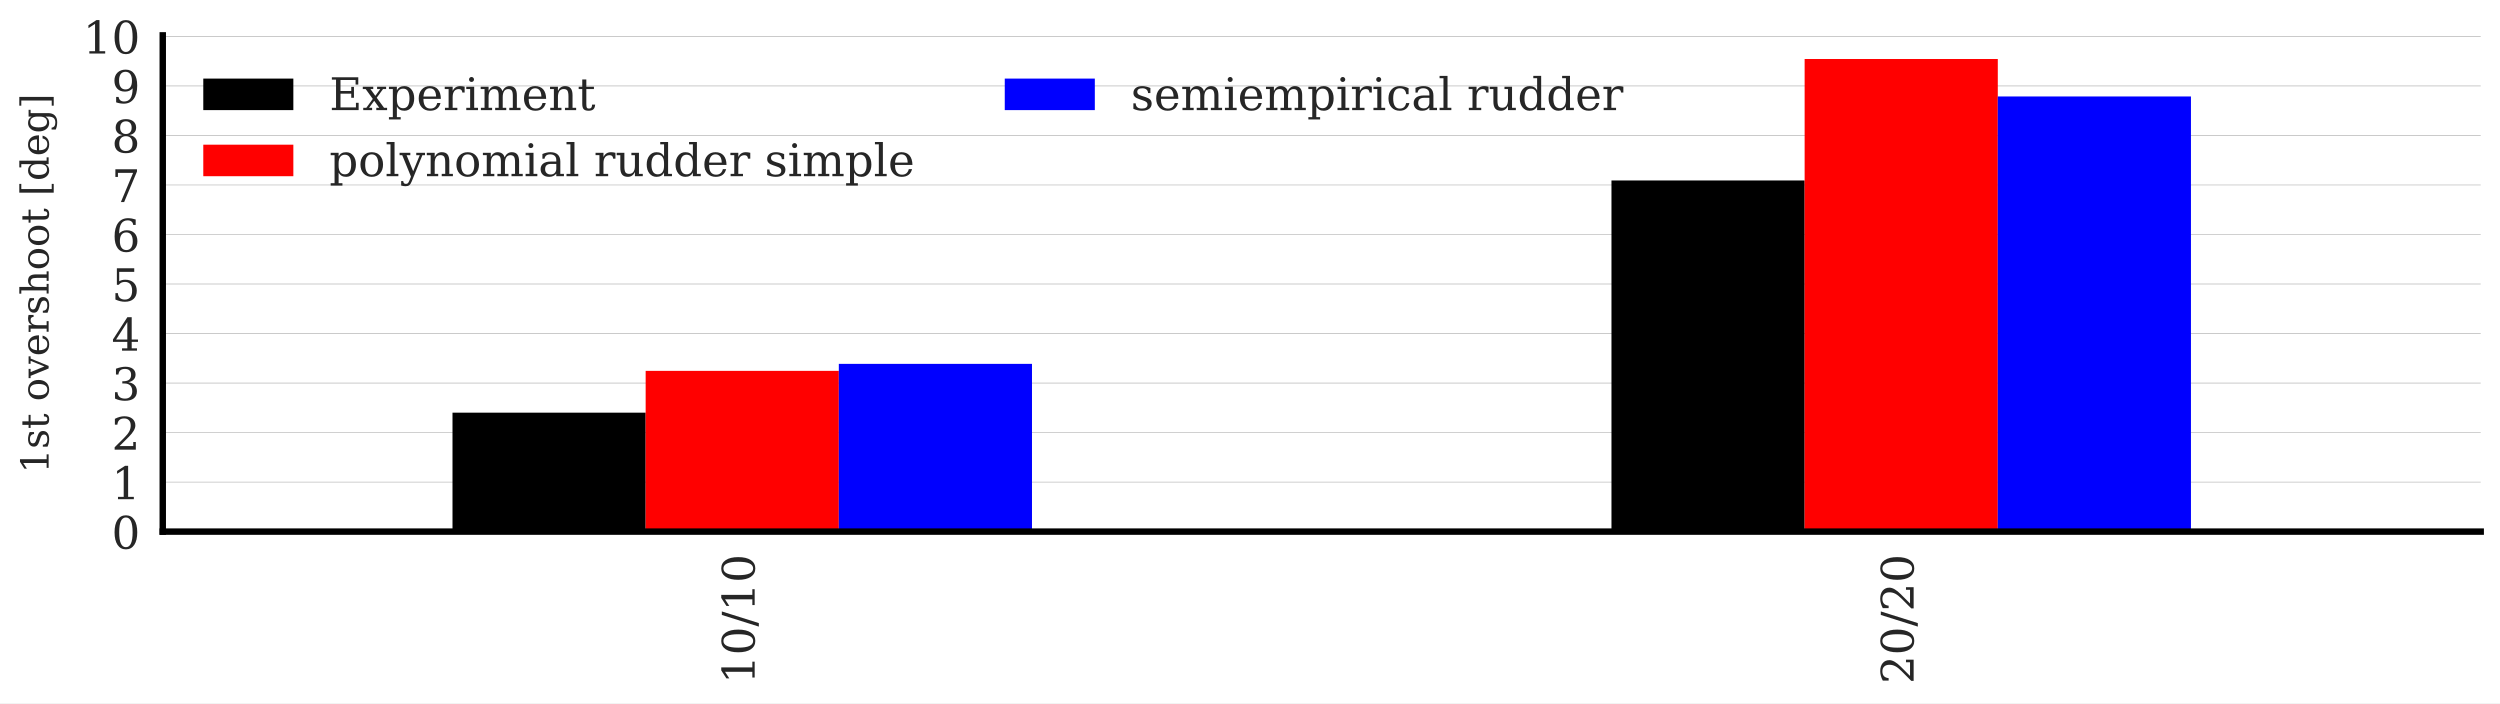
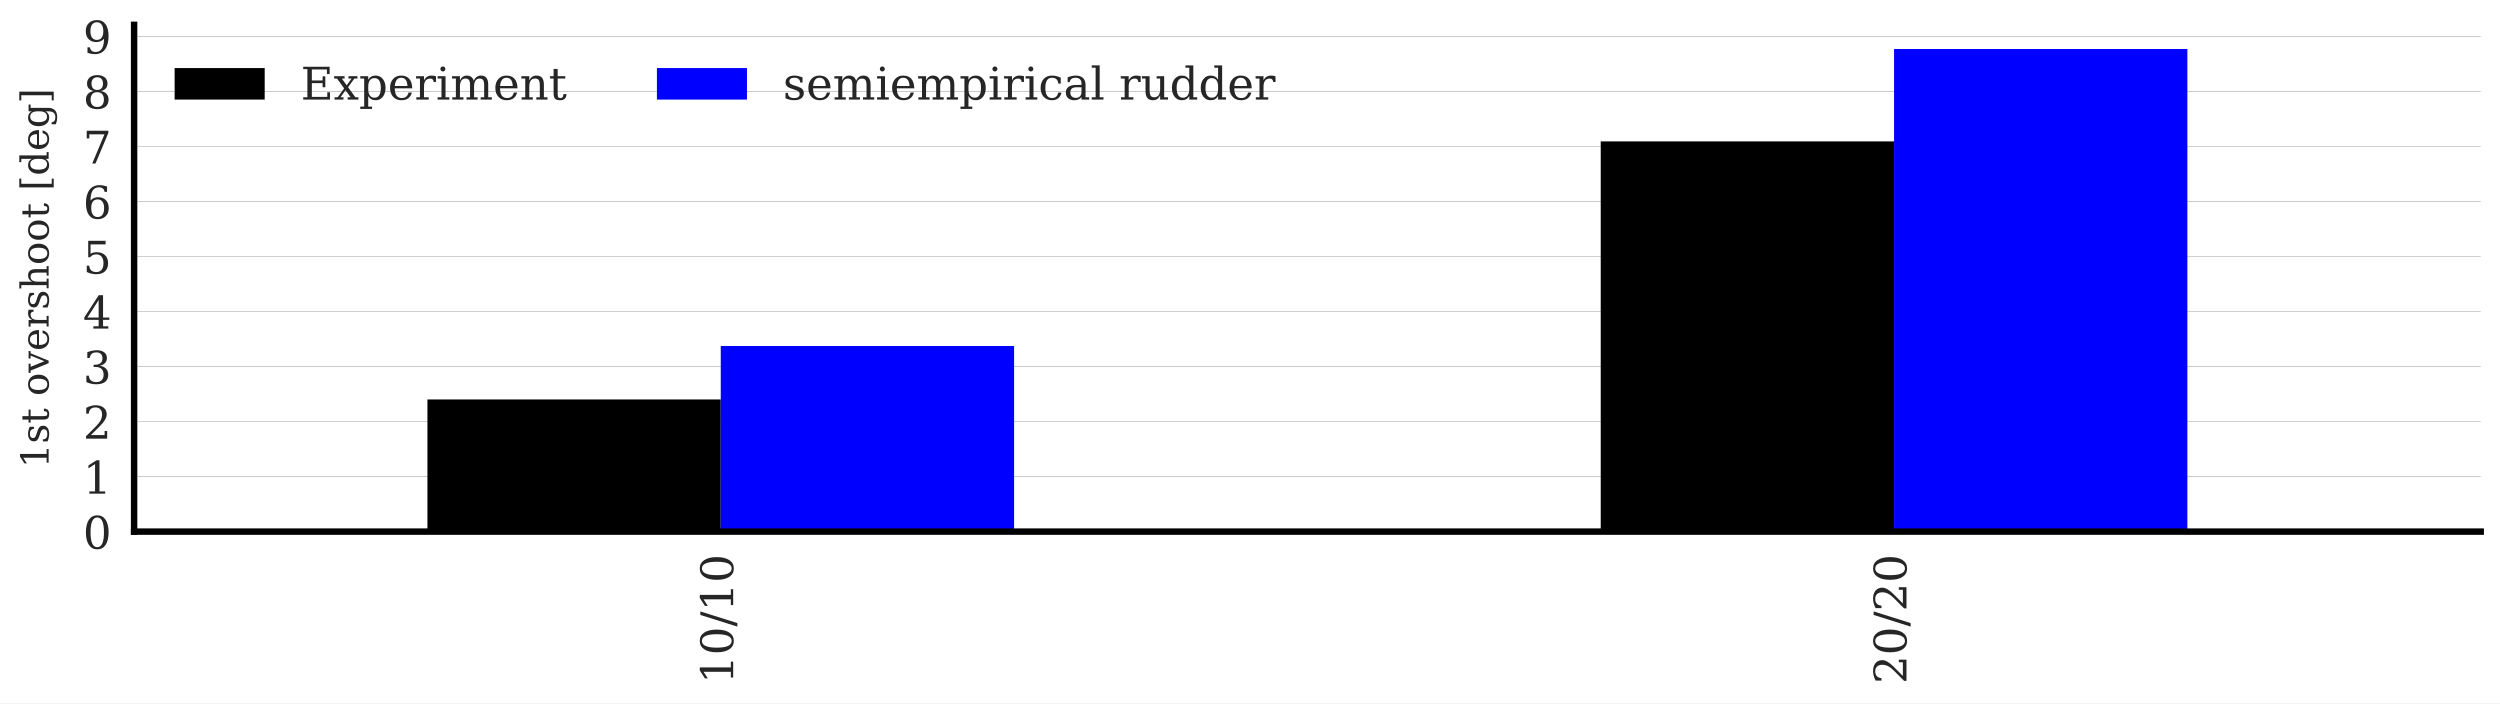
<svg xmlns="http://www.w3.org/2000/svg" xmlns:xlink="http://www.w3.org/1999/xlink" width="388.619pt" height="109.312pt" viewBox="0 0 388.619 109.312" version="1.1">
  <defs>
    <style type="text/css">*{stroke-linejoin: round; stroke-linecap: butt}</style>
  </defs>
  <g id="figure_1">
    <g id="patch_1">
      <path d="M 0 109.312  L 388.619 109.312  L 388.619 0  L 0 0  z " style="fill: #ffffff" />
    </g>
    <g id="axes_1">
      <g id="patch_2">
-         <path d="M 25.3 82.638  L 385.619 82.638  L 385.619 5.498  L 25.3 5.498  z " style="fill: #ffffff" />
+         <path d="M 20.846 82.638  L 385.619 82.638  L 385.619 3.862  L 20.846 3.862  z " style="fill: #ffffff" />
      </g>
      <g id="matplotlib.axis_1">
        <g id="xtick_1">
          <g id="line2d_1" />
          <g id="text_1">
-             <g style="fill: #262626" transform="translate(117.3113 106.3113) rotate(-90) scale(0.07 -0.07)">
+             <g style="fill: #262626" transform="translate(113.971 106.3113) rotate(-90) scale(0.07 -0.07)">
              <defs>
                <path id="DejaVuSerif-31" d="M 909 0  L 909 331  L 1722 331  L 1722 4213  L 781 3603  L 781 4013  L 1919 4750  L 2350 4750  L 2350 331  L 3163 331  L 3163 0  L 909 0  z " transform="scale(0.015625)" />
                <path id="DejaVuSerif-30" d="M 2034 219  Q 2513 219 2750 744  Q 2988 1269 2988 2328  Q 2988 3391 2750 3916  Q 2513 4441 2034 4441  Q 1556 4441 1318 3916  Q 1081 3391 1081 2328  Q 1081 1269 1318 744  Q 1556 219 2034 219  z M 2034 -91  Q 1275 -91 848 546  Q 422 1184 422 2328  Q 422 3475 848 4112  Q 1275 4750 2034 4750  Q 2797 4750 3222 4112  Q 3647 3475 3647 2328  Q 3647 1184 3222 546  Q 2797 -91 2034 -91  z " transform="scale(0.015625)" />
                <path id="DejaVuSerif-2f" d="M 1656 4666  L 2156 4666  L 500 -594  L 0 -594  L 1656 4666  z " transform="scale(0.015625)" />
              </defs>
              <use xlink:href="#DejaVuSerif-31" />
              <use xlink:href="#DejaVuSerif-30" x="63.623" />
              <use xlink:href="#DejaVuSerif-2f" x="127.246" />
              <use xlink:href="#DejaVuSerif-31" x="160.938" />
              <use xlink:href="#DejaVuSerif-30" x="224.561" />
            </g>
          </g>
        </g>
        <g id="xtick_2">
          <g id="line2d_2" />
          <g id="text_2">
-             <g style="fill: #262626" transform="translate(297.4708 106.3113) rotate(-90) scale(0.07 -0.07)">
+             <g style="fill: #262626" transform="translate(296.3574 106.3113) rotate(-90) scale(0.07 -0.07)">
              <defs>
                <path id="DejaVuSerif-32" d="M 819 3553  L 469 3553  L 469 4384  Q 803 4563 1142 4656  Q 1481 4750 1806 4750  Q 2534 4750 2956 4397  Q 3378 4044 3378 3438  Q 3378 2753 2422 1800  Q 2347 1728 2309 1691  L 1131 513  L 3078 513  L 3078 1088  L 3444 1088  L 3444 0  L 434 0  L 434 341  L 1850 1753  Q 2319 2222 2519 2614  Q 2719 3006 2719 3438  Q 2719 3909 2473 4175  Q 2228 4441 1797 4441  Q 1350 4441 1106 4219  Q 863 3997 819 3553  z " transform="scale(0.015625)" />
              </defs>
              <use xlink:href="#DejaVuSerif-32" />
              <use xlink:href="#DejaVuSerif-30" x="63.623" />
              <use xlink:href="#DejaVuSerif-2f" x="127.246" />
              <use xlink:href="#DejaVuSerif-32" x="160.938" />
              <use xlink:href="#DejaVuSerif-30" x="224.561" />
            </g>
          </g>
        </g>
      </g>
      <g id="matplotlib.axis_2">
        <g id="ytick_1">
          <g id="line2d_3">
-             <path d="M 25.3 82.638  L 385.619 82.638  " clip-path="url(#p4f66f5b983)" style="fill: none; stroke: #b0b0b0; stroke-width: 0.1; stroke-linecap: round" />
+             <path d="M 20.846 82.638  L 385.619 82.638  " clip-path="url(#p422aeb77d8)" style="fill: none; stroke: #b0b0b0; stroke-width: 0.1; stroke-linecap: round" />
          </g>
          <g id="line2d_4" />
          <g id="text_3">
-             <g style="fill: #262626" transform="translate(17.34618 85.29764) scale(0.07 -0.07)">
+             <g style="fill: #262626" transform="translate(12.89243 85.29764) scale(0.07 -0.07)">
              <use xlink:href="#DejaVuSerif-30" />
            </g>
          </g>
        </g>
        <g id="ytick_2">
          <g id="line2d_5">
-             <path d="M 25.3 74.94  L 385.619 74.94  " clip-path="url(#p4f66f5b983)" style="fill: none; stroke: #b0b0b0; stroke-width: 0.1; stroke-linecap: round" />
+             <path d="M 20.846 74.085  L 385.619 74.085  " clip-path="url(#p422aeb77d8)" style="fill: none; stroke: #b0b0b0; stroke-width: 0.1; stroke-linecap: round" />
          </g>
          <g id="line2d_6" />
          <g id="text_4">
-             <g style="fill: #262626" transform="translate(17.34618 77.59979) scale(0.07 -0.07)">
+             <g style="fill: #262626" transform="translate(12.89243 76.74417) scale(0.07 -0.07)">
              <use xlink:href="#DejaVuSerif-31" />
            </g>
          </g>
        </g>
        <g id="ytick_3">
          <g id="line2d_7">
-             <path d="M 25.3 67.242  L 385.619 67.242  " clip-path="url(#p4f66f5b983)" style="fill: none; stroke: #b0b0b0; stroke-width: 0.1; stroke-linecap: round" />
+             <path d="M 20.846 65.531  L 385.619 65.531  " clip-path="url(#p422aeb77d8)" style="fill: none; stroke: #b0b0b0; stroke-width: 0.1; stroke-linecap: round" />
          </g>
          <g id="line2d_8" />
          <g id="text_5">
-             <g style="fill: #262626" transform="translate(17.34618 69.90193) scale(0.07 -0.07)">
+             <g style="fill: #262626" transform="translate(12.89243 68.1907) scale(0.07 -0.07)">
              <use xlink:href="#DejaVuSerif-32" />
            </g>
          </g>
        </g>
        <g id="ytick_4">
          <g id="line2d_9">
-             <path d="M 25.3 59.545  L 385.619 59.545  " clip-path="url(#p4f66f5b983)" style="fill: none; stroke: #b0b0b0; stroke-width: 0.1; stroke-linecap: round" />
+             <path d="M 20.846 56.978  L 385.619 56.978  " clip-path="url(#p422aeb77d8)" style="fill: none; stroke: #b0b0b0; stroke-width: 0.1; stroke-linecap: round" />
          </g>
          <g id="line2d_10" />
          <g id="text_6">
-             <g style="fill: #262626" transform="translate(17.34618 62.20408) scale(0.07 -0.07)">
+             <g style="fill: #262626" transform="translate(12.89243 59.63723) scale(0.07 -0.07)">
              <defs>
                <path id="DejaVuSerif-33" d="M 622 4469  Q 988 4606 1323 4678  Q 1659 4750 1953 4750  Q 2638 4750 3022 4454  Q 3406 4159 3406 3634  Q 3406 3213 3140 2930  Q 2875 2647 2388 2547  Q 2963 2466 3280 2130  Q 3597 1794 3597 1259  Q 3597 606 3158 257  Q 2719 -91 1894 -91  Q 1528 -91 1179 -12  Q 831 66 488 225  L 488 1131  L 838 1131  Q 869 681 1141 450  Q 1413 219 1906 219  Q 2384 219 2661 495  Q 2938 772 2938 1253  Q 2938 1803 2653 2086  Q 2369 2369 1819 2369  L 1522 2369  L 1522 2688  L 1678 2688  Q 2225 2688 2498 2914  Q 2772 3141 2772 3597  Q 2772 4006 2547 4223  Q 2322 4441 1900 4441  Q 1478 4441 1245 4241  Q 1013 4041 972 3647  L 622 3647  L 622 4469  z " transform="scale(0.015625)" />
              </defs>
              <use xlink:href="#DejaVuSerif-33" />
            </g>
          </g>
        </g>
        <g id="ytick_5">
          <g id="line2d_11">
-             <path d="M 25.3 51.847  L 385.619 51.847  " clip-path="url(#p4f66f5b983)" style="fill: none; stroke: #b0b0b0; stroke-width: 0.1; stroke-linecap: round" />
+             <path d="M 20.846 48.424  L 385.619 48.424  " clip-path="url(#p422aeb77d8)" style="fill: none; stroke: #b0b0b0; stroke-width: 0.1; stroke-linecap: round" />
          </g>
          <g id="line2d_12" />
          <g id="text_7">
-             <g style="fill: #262626" transform="translate(17.34618 54.50623) scale(0.07 -0.07)">
+             <g style="fill: #262626" transform="translate(12.89243 51.08376) scale(0.07 -0.07)">
              <defs>
                <path id="DejaVuSerif-34" d="M 2234 1581  L 2234 4063  L 641 1581  L 2234 1581  z M 3609 0  L 1484 0  L 1484 331  L 2234 331  L 2234 1247  L 197 1247  L 197 1588  L 2241 4750  L 2859 4750  L 2859 1581  L 3750 1581  L 3750 1247  L 2859 1247  L 2859 331  L 3609 331  L 3609 0  z " transform="scale(0.015625)" />
              </defs>
              <use xlink:href="#DejaVuSerif-34" />
            </g>
          </g>
        </g>
        <g id="ytick_6">
          <g id="line2d_13">
-             <path d="M 25.3 44.149  L 385.619 44.149  " clip-path="url(#p4f66f5b983)" style="fill: none; stroke: #b0b0b0; stroke-width: 0.1; stroke-linecap: round" />
+             <path d="M 20.846 39.871  L 385.619 39.871  " clip-path="url(#p422aeb77d8)" style="fill: none; stroke: #b0b0b0; stroke-width: 0.1; stroke-linecap: round" />
          </g>
          <g id="line2d_14" />
          <g id="text_8">
-             <g style="fill: #262626" transform="translate(17.34618 46.80838) scale(0.07 -0.07)">
+             <g style="fill: #262626" transform="translate(12.89243 42.53029) scale(0.07 -0.07)">
              <defs>
                <path id="DejaVuSerif-35" d="M 3219 4666  L 3219 4153  L 1081 4153  L 1081 2816  Q 1244 2928 1461 2984  Q 1678 3041 1947 3041  Q 2703 3041 3140 2622  Q 3578 2203 3578 1478  Q 3578 738 3136 323  Q 2694 -91 1894 -91  Q 1572 -91 1234 -12  Q 897 66 544 225  L 544 1131  L 897 1131  Q 925 688 1179 453  Q 1434 219 1894 219  Q 2388 219 2653 544  Q 2919 869 2919 1478  Q 2919 2084 2655 2407  Q 2391 2731 1894 2731  Q 1613 2731 1398 2631  Q 1184 2531 1019 2322  L 750 2322  L 750 4666  L 3219 4666  z " transform="scale(0.015625)" />
              </defs>
              <use xlink:href="#DejaVuSerif-35" />
            </g>
          </g>
        </g>
        <g id="ytick_7">
          <g id="line2d_15">
-             <path d="M 25.3 36.451  L 385.619 36.451  " clip-path="url(#p4f66f5b983)" style="fill: none; stroke: #b0b0b0; stroke-width: 0.1; stroke-linecap: round" />
+             <path d="M 20.846 31.317  L 385.619 31.317  " clip-path="url(#p422aeb77d8)" style="fill: none; stroke: #b0b0b0; stroke-width: 0.1; stroke-linecap: round" />
          </g>
          <g id="line2d_16" />
          <g id="text_9">
-             <g style="fill: #262626" transform="translate(17.34618 39.11053) scale(0.07 -0.07)">
+             <g style="fill: #262626" transform="translate(12.89243 33.97682) scale(0.07 -0.07)">
              <defs>
                <path id="DejaVuSerif-36" d="M 2094 219  Q 2534 219 2771 542  Q 3009 866 3009 1472  Q 3009 2078 2771 2401  Q 2534 2725 2094 2725  Q 1647 2725 1412 2412  Q 1178 2100 1178 1509  Q 1178 888 1415 553  Q 1653 219 2094 219  z M 1075 2569  Q 1288 2803 1556 2918  Q 1825 3034 2163 3034  Q 2859 3034 3264 2615  Q 3669 2197 3669 1472  Q 3669 763 3233 336  Q 2797 -91 2069 -91  Q 1278 -91 853 498  Q 428 1088 428 2181  Q 428 3406 931 4078  Q 1434 4750 2350 4750  Q 2597 4750 2869 4703  Q 3141 4656 3425 4563  L 3425 3794  L 3072 3794  Q 3034 4109 2831 4275  Q 2628 4441 2284 4441  Q 1678 4441 1381 3981  Q 1084 3522 1075 2569  z " transform="scale(0.015625)" />
              </defs>
              <use xlink:href="#DejaVuSerif-36" />
            </g>
          </g>
        </g>
        <g id="ytick_8">
          <g id="line2d_17">
-             <path d="M 25.3 28.753  L 385.619 28.753  " clip-path="url(#p4f66f5b983)" style="fill: none; stroke: #b0b0b0; stroke-width: 0.1; stroke-linecap: round" />
+             <path d="M 20.846 22.764  L 385.619 22.764  " clip-path="url(#p422aeb77d8)" style="fill: none; stroke: #b0b0b0; stroke-width: 0.1; stroke-linecap: round" />
          </g>
          <g id="line2d_18" />
          <g id="text_10">
-             <g style="fill: #262626" transform="translate(17.34618 31.41267) scale(0.07 -0.07)">
+             <g style="fill: #262626" transform="translate(12.89243 25.42335) scale(0.07 -0.07)">
              <defs>
                <path id="DejaVuSerif-37" d="M 3609 4347  L 1784 0  L 1319 0  L 3059 4153  L 903 4153  L 903 3578  L 538 3578  L 538 4666  L 3609 4666  L 3609 4347  z " transform="scale(0.015625)" />
              </defs>
              <use xlink:href="#DejaVuSerif-37" />
            </g>
          </g>
        </g>
        <g id="ytick_9">
          <g id="line2d_19">
-             <path d="M 25.3 21.055  L 385.619 21.055  " clip-path="url(#p4f66f5b983)" style="fill: none; stroke: #b0b0b0; stroke-width: 0.1; stroke-linecap: round" />
+             <path d="M 20.846 14.21  L 385.619 14.21  " clip-path="url(#p422aeb77d8)" style="fill: none; stroke: #b0b0b0; stroke-width: 0.1; stroke-linecap: round" />
          </g>
          <g id="line2d_20" />
          <g id="text_11">
-             <g style="fill: #262626" transform="translate(17.34618 23.71482) scale(0.07 -0.07)">
+             <g style="fill: #262626" transform="translate(12.89243 16.86988) scale(0.07 -0.07)">
              <defs>
                <path id="DejaVuSerif-38" d="M 2981 1275  Q 2981 1775 2732 2051  Q 2484 2328 2034 2328  Q 1584 2328 1336 2051  Q 1088 1775 1088 1275  Q 1088 772 1336 495  Q 1584 219 2034 219  Q 2484 219 2732 495  Q 2981 772 2981 1275  z M 2853 3541  Q 2853 3966 2637 4203  Q 2422 4441 2034 4441  Q 1650 4441 1433 4203  Q 1216 3966 1216 3541  Q 1216 3113 1433 2875  Q 1650 2638 2034 2638  Q 2422 2638 2637 2875  Q 2853 3113 2853 3541  z M 2516 2484  Q 3047 2413 3344 2092  Q 3641 1772 3641 1275  Q 3641 619 3225 264  Q 2809 -91 2034 -91  Q 1263 -91 845 264  Q 428 619 428 1275  Q 428 1772 725 2092  Q 1022 2413 1556 2484  Q 1084 2569 832 2842  Q 581 3116 581 3541  Q 581 4103 968 4426  Q 1356 4750 2034 4750  Q 2713 4750 3100 4426  Q 3488 4103 3488 3541  Q 3488 3116 3236 2842  Q 2984 2569 2516 2484  z " transform="scale(0.015625)" />
              </defs>
              <use xlink:href="#DejaVuSerif-38" />
            </g>
          </g>
        </g>
        <g id="ytick_10">
          <g id="line2d_21">
-             <path d="M 25.3 13.358  L 385.619 13.358  " clip-path="url(#p4f66f5b983)" style="fill: none; stroke: #b0b0b0; stroke-width: 0.1; stroke-linecap: round" />
+             <path d="M 20.846 5.657  L 385.619 5.657  " clip-path="url(#p422aeb77d8)" style="fill: none; stroke: #b0b0b0; stroke-width: 0.1; stroke-linecap: round" />
          </g>
          <g id="line2d_22" />
          <g id="text_12">
-             <g style="fill: #262626" transform="translate(17.34618 16.01697) scale(0.07 -0.07)">
+             <g style="fill: #262626" transform="translate(12.89243 8.316407) scale(0.07 -0.07)">
              <defs>
                <path id="DejaVuSerif-39" d="M 2994 2091  Q 2784 1856 2512 1740  Q 2241 1625 1900 1625  Q 1206 1625 804 2044  Q 403 2463 403 3188  Q 403 3897 839 4323  Q 1275 4750 2003 4750  Q 2794 4750 3217 4161  Q 3641 3572 3641 2478  Q 3641 1253 3137 581  Q 2634 -91 1722 -91  Q 1475 -91 1203 -44  Q 931 3 647 97  L 647 872  L 997 872  Q 1038 556 1241 387  Q 1444 219 1784 219  Q 2391 219 2687 676  Q 2984 1134 2994 2091  z M 1978 4441  Q 1534 4441 1298 4117  Q 1063 3794 1063 3188  Q 1063 2581 1298 2256  Q 1534 1931 1978 1931  Q 2422 1931 2658 2245  Q 2894 2559 2894 3150  Q 2894 3772 2656 4106  Q 2419 4441 1978 4441  z " transform="scale(0.015625)" />
              </defs>
              <use xlink:href="#DejaVuSerif-39" />
            </g>
          </g>
        </g>
-         <g id="ytick_11">
-           <g id="line2d_23">
-             <path d="M 25.3 5.66  L 385.619 5.66  " clip-path="url(#p4f66f5b983)" style="fill: none; stroke: #b0b0b0; stroke-width: 0.1; stroke-linecap: round" />
-           </g>
-           <g id="line2d_24" />
-           <g id="text_13">
-             <g style="fill: #262626" transform="translate(12.89243 8.319115) scale(0.07 -0.07)">
-               <use xlink:href="#DejaVuSerif-31" />
-               <use xlink:href="#DejaVuSerif-30" x="63.623" />
-             </g>
-           </g>
-         </g>
-         <g id="text_14">
-           <g style="fill: #262626" transform="translate(7.559303 73.58597) rotate(-90) scale(0.06 -0.06)">
+         <g id="text_13">
+           <g style="fill: #262626" transform="translate(7.559302 72.76799) rotate(-90) scale(0.06 -0.06)">
            <defs>
              <path id="DejaVuSerif-73" d="M 359 184  L 359 959  L 691 959  Q 703 588 923 403  Q 1144 219 1575 219  Q 1963 219 2166 364  Q 2369 509 2369 788  Q 2369 1006 2220 1140  Q 2072 1275 1594 1428  L 1178 1569  Q 750 1706 558 1912  Q 366 2119 366 2438  Q 366 2894 700 3153  Q 1034 3413 1625 3413  Q 1888 3413 2178 3344  Q 2469 3275 2778 3144  L 2778 2419  L 2447 2419  Q 2434 2741 2221 2922  Q 2009 3103 1644 3103  Q 1281 3103 1095 2975  Q 909 2847 909 2591  Q 909 2381 1050 2254  Q 1191 2128 1613 1997  L 2069 1856  Q 2541 1709 2748 1489  Q 2956 1269 2956 922  Q 2956 450 2595 179  Q 2234 -91 1600 -91  Q 1278 -91 972 -22  Q 666 47 359 184  z " transform="scale(0.015625)" />
              <path id="DejaVuSerif-74" d="M 691 2988  L 184 2988  L 184 3322  L 691 3322  L 691 4353  L 1269 4353  L 1269 3322  L 2350 3322  L 2350 2988  L 1269 2988  L 1269 878  Q 1269 456 1350 337  Q 1431 219 1650 219  Q 1875 219 1978 351  Q 2081 484 2088 781  L 2522 781  Q 2497 328 2275 118  Q 2053 -91 1600 -91  Q 1103 -91 897 129  Q 691 350 691 878  L 691 2988  z " transform="scale(0.015625)" />
              <path id="DejaVuSerif-20" transform="scale(0.015625)" />
              <path id="DejaVuSerif-6f" d="M 1925 219  Q 2388 219 2623 584  Q 2859 950 2859 1663  Q 2859 2375 2623 2739  Q 2388 3103 1925 3103  Q 1463 3103 1227 2739  Q 991 2375 991 1663  Q 991 950 1228 584  Q 1466 219 1925 219  z M 1925 -91  Q 1200 -91 759 389  Q 319 869 319 1663  Q 319 2456 758 2934  Q 1197 3413 1925 3413  Q 2653 3413 3092 2934  Q 3531 2456 3531 1663  Q 3531 869 3092 389  Q 2653 -91 1925 -91  z " transform="scale(0.015625)" />
              <path id="DejaVuSerif-76" d="M 1581 0  L 359 2988  L -19 2988  L -19 3322  L 1509 3322  L 1509 2988  L 978 2988  L 1913 703  L 2847 2988  L 2350 2988  L 2350 3322  L 3597 3322  L 3597 2988  L 3225 2988  L 2003 0  L 1581 0  z " transform="scale(0.015625)" />
              <path id="DejaVuSerif-65" d="M 3469 1600  L 991 1600  L 991 1575  Q 991 903 1244 561  Q 1497 219 1991 219  Q 2369 219 2611 417  Q 2853 616 2950 1006  L 3413 1006  Q 3275 459 2904 184  Q 2534 -91 1931 -91  Q 1203 -91 761 389  Q 319 869 319 1663  Q 319 2450 753 2931  Q 1188 3413 1894 3413  Q 2647 3413 3050 2948  Q 3453 2484 3469 1600  z M 2791 1931  Q 2772 2513 2545 2808  Q 2319 3103 1894 3103  Q 1497 3103 1269 2806  Q 1041 2509 991 1931  L 2791 1931  z " transform="scale(0.015625)" />
              <path id="DejaVuSerif-72" d="M 3059 3328  L 3059 2497  L 2728 2497  Q 2713 2744 2591 2866  Q 2469 2988 2234 2988  Q 1809 2988 1582 2694  Q 1356 2400 1356 1850  L 1356 331  L 2022 331  L 2022 0  L 263 0  L 263 331  L 781 331  L 781 2994  L 231 2994  L 231 3322  L 1356 3322  L 1356 2731  Q 1525 3078 1790 3245  Q 2056 3413 2438 3413  Q 2578 3413 2733 3391  Q 2888 3369 3059 3328  z " transform="scale(0.015625)" />
              <path id="DejaVuSerif-68" d="M 263 0  L 263 331  L 781 331  L 781 4531  L 231 4531  L 231 4863  L 1356 4863  L 1356 2731  Q 1516 3069 1770 3241  Q 2025 3413 2363 3413  Q 2913 3413 3172 3097  Q 3431 2781 3431 2113  L 3431 331  L 3944 331  L 3944 0  L 2356 0  L 2356 331  L 2853 331  L 2853 1931  Q 2853 2541 2704 2764  Q 2556 2988 2175 2988  Q 1775 2988 1565 2697  Q 1356 2406 1356 1850  L 1356 331  L 1856 331  L 1856 0  L 263 0  z " transform="scale(0.015625)" />
              <path id="DejaVuSerif-5b" d="M 550 4863  L 2003 4863  L 2003 4531  L 1147 4531  L 1147 -513  L 2003 -513  L 2003 -844  L 550 -844  L 550 4863  z " transform="scale(0.015625)" />
              <path id="DejaVuSerif-64" d="M 3359 331  L 3909 331  L 3909 0  L 2784 0  L 2784 519  Q 2616 206 2355 57  Q 2094 -91 1709 -91  Q 1097 -91 708 395  Q 319 881 319 1663  Q 319 2444 706 2928  Q 1094 3413 1709 3413  Q 2094 3413 2355 3264  Q 2616 3116 2784 2803  L 2784 4531  L 2241 4531  L 2241 4863  L 3359 4863  L 3359 331  z M 2784 1497  L 2784 1825  Q 2784 2422 2554 2737  Q 2325 3053 1888 3053  Q 1444 3053 1217 2703  Q 991 2353 991 1663  Q 991 975 1217 622  Q 1444 269 1888 269  Q 2325 269 2554 583  Q 2784 897 2784 1497  z " transform="scale(0.015625)" />
              <path id="DejaVuSerif-67" d="M 3359 2988  L 3359 72  Q 3359 -644 2965 -1033  Q 2572 -1422 1844 -1422  Q 1516 -1422 1216 -1362  Q 916 -1303 641 -1184  L 641 -488  L 941 -488  Q 997 -813 1206 -963  Q 1416 -1113 1806 -1113  Q 2313 -1113 2548 -827  Q 2784 -541 2784 72  L 2784 519  Q 2616 206 2355 57  Q 2094 -91 1709 -91  Q 1097 -91 708 395  Q 319 881 319 1663  Q 319 2444 706 2928  Q 1094 3413 1709 3413  Q 2094 3413 2355 3264  Q 2616 3116 2784 2803  L 2784 3322  L 3909 3322  L 3909 2988  L 3359 2988  z M 2784 1825  Q 2784 2422 2554 2737  Q 2325 3053 1888 3053  Q 1444 3053 1217 2703  Q 991 2353 991 1663  Q 991 975 1217 622  Q 1444 269 1888 269  Q 2325 269 2554 583  Q 2784 897 2784 1497  L 2784 1825  z " transform="scale(0.015625)" />
              <path id="DejaVuSerif-5d" d="M 1947 4863  L 1947 -844  L 494 -844  L 494 -513  L 1350 -513  L 1350 4531  L 494 4531  L 494 4863  L 1947 4863  z " transform="scale(0.015625)" />
            </defs>
            <use xlink:href="#DejaVuSerif-31" />
            <use xlink:href="#DejaVuSerif-73" x="63.623" />
            <use xlink:href="#DejaVuSerif-74" x="114.941" />
            <use xlink:href="#DejaVuSerif-20" x="155.127" />
            <use xlink:href="#DejaVuSerif-6f" x="186.914" />
            <use xlink:href="#DejaVuSerif-76" x="247.119" />
            <use xlink:href="#DejaVuSerif-65" x="303.613" />
            <use xlink:href="#DejaVuSerif-72" x="362.793" />
            <use xlink:href="#DejaVuSerif-73" x="410.596" />
            <use xlink:href="#DejaVuSerif-68" x="461.914" />
            <use xlink:href="#DejaVuSerif-6f" x="526.318" />
            <use xlink:href="#DejaVuSerif-6f" x="586.523" />
            <use xlink:href="#DejaVuSerif-74" x="646.729" />
            <use xlink:href="#DejaVuSerif-20" x="686.914" />
            <use xlink:href="#DejaVuSerif-5b" x="718.701" />
            <use xlink:href="#DejaVuSerif-64" x="757.715" />
            <use xlink:href="#DejaVuSerif-65" x="821.729" />
            <use xlink:href="#DejaVuSerif-67" x="880.908" />
            <use xlink:href="#DejaVuSerif-5d" x="944.922" />
          </g>
        </g>
      </g>
      <g id="patch_3">
-         <path d="M 70.34 82.638  L 100.366 82.638  L 100.366 64.151  L 70.34 64.151  z " clip-path="url(#p4f66f5b983)" />
+         <path d="M 66.443 82.638  L 112.039 82.638  L 112.039 62.096  L 66.443 62.096  z " clip-path="url(#p422aeb77d8)" />
      </g>
      <g id="patch_4">
-         <path d="M 250.499 82.638  L 280.526 82.638  L 280.526 28.051  L 250.499 28.051  z " clip-path="url(#p4f66f5b983)" />
+         <path d="M 248.829 82.638  L 294.426 82.638  L 294.426 21.984  L 248.829 21.984  z " clip-path="url(#p422aeb77d8)" />
      </g>
      <g id="patch_5">
-         <path d="M 100.366 82.638  L 130.393 82.638  L 130.393 57.65  L 100.366 57.65  z " clip-path="url(#p4f66f5b983)" style="fill: #ff0000" />
+         <path d="M 112.039 82.638  L 157.636 82.638  L 157.636 53.782  L 112.039 53.782  z " clip-path="url(#p422aeb77d8)" style="fill: #0000ff" />
      </g>
      <g id="patch_6">
-         <path d="M 280.526 82.638  L 310.553 82.638  L 310.553 9.171  L 280.526 9.171  z " clip-path="url(#p4f66f5b983)" style="fill: #ff0000" />
+         <path d="M 294.426 82.638  L 340.022 82.638  L 340.022 7.613  L 294.426 7.613  z " clip-path="url(#p422aeb77d8)" style="fill: #0000ff" />
      </g>
      <g id="patch_7">
-         <path d="M 130.393 82.638  L 160.42 82.638  L 160.42 56.563  L 130.393 56.563  z " clip-path="url(#p4f66f5b983)" style="fill: #0000ff" />
+         <path d="M 20.846 82.638  L 20.846 3.862  " style="fill: none; stroke: #000000; stroke-linejoin: miter; stroke-linecap: square" />
      </g>
      <g id="patch_8">
-         <path d="M 310.553 82.638  L 340.579 82.638  L 340.579 14.995  L 310.553 14.995  z " clip-path="url(#p4f66f5b983)" style="fill: #0000ff" />
-       </g>
-       <g id="patch_9">
-         <path d="M 25.3 82.638  L 25.3 5.498  " style="fill: none; stroke: #000000; stroke-linejoin: miter; stroke-linecap: square" />
-       </g>
-       <g id="patch_10">
-         <path d="M 25.3 82.638  L 385.619 82.638  " style="fill: none; stroke: #000000; stroke-linejoin: miter; stroke-linecap: square" />
+         <path d="M 20.846 82.638  L 385.619 82.638  " style="fill: none; stroke: #000000; stroke-linejoin: miter; stroke-linecap: square" />
      </g>
      <g id="legend_1">
-         <g id="patch_11">
-           <path d="M 31.6 17.116  L 45.6 17.116  L 45.6 12.216  L 31.6 12.216  z " />
-         </g>
-         <g id="text_15">
-           <g style="fill: #262626" transform="translate(51.19993 17.11642) scale(0.07 -0.07)">
+         <g id="patch_9">
+           <path d="M 27.146 15.48  L 41.146 15.48  L 41.146 10.58  L 27.146 10.58  z " />
+         </g>
+         <g id="text_14">
+           <g style="fill: #262626" transform="translate(46.74618 15.48045) scale(0.07 -0.07)">
            <defs>
              <path id="DejaVuSerif-45" d="M 353 0  L 353 331  L 947 331  L 947 4331  L 353 4331  L 353 4666  L 4109 4666  L 4109 3628  L 3725 3628  L 3725 4281  L 1581 4281  L 1581 2719  L 3109 2719  L 3109 3303  L 3494 3303  L 3494 1753  L 3109 1753  L 3109 2338  L 1581 2338  L 1581 384  L 3775 384  L 3775 1038  L 4159 1038  L 4159 0  L 353 0  z " transform="scale(0.015625)" />
              <path id="DejaVuSerif-78" d="M 1863 2028  L 2559 2988  L 2113 2988  L 2113 3322  L 3391 3322  L 3391 2988  L 2950 2988  L 2059 1759  L 3097 331  L 3531 331  L 3531 0  L 1997 0  L 1997 331  L 2419 331  L 1697 1325  L 972 331  L 1403 331  L 1403 0  L 141 0  L 141 331  L 581 331  L 1497 1594  L 488 2988  L 78 2988  L 78 3322  L 1563 3322  L 1563 2988  L 1166 2988  L 1863 2028  z " transform="scale(0.015625)" />
              <path id="DejaVuSerif-70" d="M 1313 1825  L 1313 1497  Q 1313 897 1542 583  Q 1772 269 2209 269  Q 2650 269 2876 622  Q 3103 975 3103 1663  Q 3103 2353 2876 2703  Q 2650 3053 2209 3053  Q 1772 3053 1542 2737  Q 1313 2422 1313 1825  z M 738 2988  L 184 2988  L 184 3322  L 1313 3322  L 1313 2803  Q 1481 3116 1742 3264  Q 2003 3413 2388 3413  Q 3000 3413 3387 2928  Q 3775 2444 3775 1663  Q 3775 881 3387 395  Q 3000 -91 2388 -91  Q 2003 -91 1742 57  Q 1481 206 1313 519  L 1313 -997  L 1856 -997  L 1856 -1331  L 184 -1331  L 184 -997  L 738 -997  L 738 2988  z " transform="scale(0.015625)" />
              <path id="DejaVuSerif-69" d="M 622 4353  Q 622 4497 726 4603  Q 831 4709 978 4709  Q 1122 4709 1226 4603  Q 1331 4497 1331 4353  Q 1331 4206 1228 4103  Q 1125 4000 978 4000  Q 831 4000 726 4103  Q 622 4206 622 4353  z M 1356 331  L 1900 331  L 1900 0  L 231 0  L 231 331  L 781 331  L 781 2988  L 231 2988  L 231 3322  L 1356 3322  L 1356 331  z " transform="scale(0.015625)" />
              <path id="DejaVuSerif-6d" d="M 3316 2675  Q 3481 3041 3739 3227  Q 3997 3413 4341 3413  Q 4863 3413 5119 3089  Q 5375 2766 5375 2113  L 5375 331  L 5894 331  L 5894 0  L 4300 0  L 4300 331  L 4800 331  L 4800 2047  Q 4800 2556 4650 2772  Q 4500 2988 4153 2988  Q 3769 2988 3567 2697  Q 3366 2406 3366 1850  L 3366 331  L 3866 331  L 3866 0  L 2291 0  L 2291 331  L 2791 331  L 2791 2069  Q 2791 2566 2641 2777  Q 2491 2988 2144 2988  Q 1759 2988 1557 2697  Q 1356 2406 1356 1850  L 1356 331  L 1856 331  L 1856 0  L 263 0  L 263 331  L 781 331  L 781 2994  L 231 2994  L 231 3322  L 1356 3322  L 1356 2731  Q 1516 3063 1762 3238  Q 2009 3413 2322 3413  Q 2709 3413 2968 3220  Q 3228 3028 3316 2675  z " transform="scale(0.015625)" />
              <path id="DejaVuSerif-6e" d="M 263 0  L 263 331  L 781 331  L 781 2988  L 231 2988  L 231 3322  L 1356 3322  L 1356 2731  Q 1516 3069 1770 3241  Q 2025 3413 2363 3413  Q 2913 3413 3172 3097  Q 3431 2781 3431 2113  L 3431 331  L 3944 331  L 3944 0  L 2356 0  L 2356 331  L 2853 331  L 2853 1931  Q 2853 2541 2703 2767  Q 2553 2994 2175 2994  Q 1775 2994 1565 2701  Q 1356 2409 1356 1850  L 1356 331  L 1856 331  L 1856 0  L 263 0  z " transform="scale(0.015625)" />
            </defs>
            <use xlink:href="#DejaVuSerif-45" />
            <use xlink:href="#DejaVuSerif-78" x="72.998" />
            <use xlink:href="#DejaVuSerif-70" x="129.395" />
            <use xlink:href="#DejaVuSerif-65" x="193.408" />
            <use xlink:href="#DejaVuSerif-72" x="252.588" />
            <use xlink:href="#DejaVuSerif-69" x="300.391" />
            <use xlink:href="#DejaVuSerif-6d" x="332.373" />
            <use xlink:href="#DejaVuSerif-65" x="427.197" />
            <use xlink:href="#DejaVuSerif-6e" x="486.377" />
            <use xlink:href="#DejaVuSerif-74" x="550.781" />
          </g>
        </g>
-         <g id="patch_12">
-           <path d="M 31.6 27.391  L 45.6 27.391  L 45.6 22.491  L 31.6 22.491  z " style="fill: #ff0000" />
-         </g>
-         <g id="text_16">
-           <g style="fill: #262626" transform="translate(51.19993 27.3911) scale(0.07 -0.07)">
-             <defs>
-               <path id="DejaVuSerif-6c" d="M 1313 331  L 1856 331  L 1856 0  L 184 0  L 184 331  L 738 331  L 738 4531  L 184 4531  L 184 4863  L 1313 4863  L 1313 331  z " transform="scale(0.015625)" />
-               <path id="DejaVuSerif-79" d="M 1381 -609  L 1600 -56  L 359 2988  L -19 2988  L -19 3322  L 1509 3322  L 1509 2988  L 978 2988  L 1913 703  L 2847 2988  L 2350 2988  L 2350 3322  L 3597 3322  L 3597 2988  L 3225 2988  L 1703 -750  Q 1547 -1138 1356 -1280  Q 1166 -1422 819 -1422  Q 672 -1422 517 -1397  Q 363 -1372 206 -1325  L 206 -691  L 500 -691  Q 519 -903 608 -995  Q 697 -1088 884 -1088  Q 1056 -1088 1161 -992  Q 1266 -897 1381 -609  z " transform="scale(0.015625)" />
-               <path id="DejaVuSerif-61" d="M 2547 1044  L 2547 1747  L 1806 1747  Q 1378 1747 1168 1562  Q 959 1378 959 997  Q 959 650 1171 447  Q 1384 244 1747 244  Q 2106 244 2326 466  Q 2547 688 2547 1044  z M 3122 2075  L 3122 331  L 3634 331  L 3634 0  L 2547 0  L 2547 359  Q 2356 128 2106 18  Q 1856 -91 1522 -91  Q 969 -91 644 203  Q 319 497 319 997  Q 319 1513 691 1797  Q 1063 2081 1741 2081  L 2547 2081  L 2547 2309  Q 2547 2688 2317 2895  Q 2088 3103 1672 3103  Q 1328 3103 1125 2947  Q 922 2791 872 2484  L 575 2484  L 575 3156  Q 875 3284 1158 3348  Q 1441 3413 1709 3413  Q 2400 3413 2761 3070  Q 3122 2728 3122 2075  z " transform="scale(0.015625)" />
-               <path id="DejaVuSerif-75" d="M 2266 3322  L 3341 3322  L 3341 331  L 3884 331  L 3884 0  L 2766 0  L 2766 588  Q 2606 256 2353 82  Q 2100 -91 1766 -91  Q 1213 -91 952 223  Q 691 538 691 1209  L 691 2988  L 172 2988  L 172 3322  L 1269 3322  L 1269 1388  Q 1269 781 1417 556  Q 1566 331 1947 331  Q 2347 331 2556 625  Q 2766 919 2766 1478  L 2766 2988  L 2266 2988  L 2266 3322  z " transform="scale(0.015625)" />
-             </defs>
-             <use xlink:href="#DejaVuSerif-70" />
-             <use xlink:href="#DejaVuSerif-6f" x="64.014" />
-             <use xlink:href="#DejaVuSerif-6c" x="124.219" />
-             <use xlink:href="#DejaVuSerif-79" x="156.201" />
-             <use xlink:href="#DejaVuSerif-6e" x="212.695" />
-             <use xlink:href="#DejaVuSerif-6f" x="277.1" />
-             <use xlink:href="#DejaVuSerif-6d" x="337.305" />
-             <use xlink:href="#DejaVuSerif-69" x="432.129" />
-             <use xlink:href="#DejaVuSerif-61" x="464.111" />
-             <use xlink:href="#DejaVuSerif-6c" x="523.73" />
-             <use xlink:href="#DejaVuSerif-20" x="555.713" />
-             <use xlink:href="#DejaVuSerif-72" x="587.5" />
-             <use xlink:href="#DejaVuSerif-75" x="635.303" />
-             <use xlink:href="#DejaVuSerif-64" x="699.707" />
-             <use xlink:href="#DejaVuSerif-64" x="763.721" />
-             <use xlink:href="#DejaVuSerif-65" x="827.734" />
-             <use xlink:href="#DejaVuSerif-72" x="886.914" />
-             <use xlink:href="#DejaVuSerif-20" x="934.717" />
-             <use xlink:href="#DejaVuSerif-73" x="966.504" />
-             <use xlink:href="#DejaVuSerif-69" x="1017.822" />
-             <use xlink:href="#DejaVuSerif-6d" x="1049.805" />
-             <use xlink:href="#DejaVuSerif-70" x="1144.629" />
-             <use xlink:href="#DejaVuSerif-6c" x="1208.643" />
-             <use xlink:href="#DejaVuSerif-65" x="1240.625" />
-           </g>
-         </g>
-         <g id="patch_13">
-           <path d="M 156.188 17.116  L 170.188 17.116  L 170.188 12.216  L 156.188 12.216  z " style="fill: #0000ff" />
-         </g>
-         <g id="text_17">
-           <g style="fill: #262626" transform="translate(175.7879 17.11642) scale(0.07 -0.07)">
+         <g id="patch_10">
+           <path d="M 102.115 15.48  L 116.115 15.48  L 116.115 10.58  L 102.115 10.58  z " style="fill: #0000ff" />
+         </g>
+         <g id="text_15">
+           <g style="fill: #262626" transform="translate(121.7151 15.48045) scale(0.07 -0.07)">
            <defs>
              <path id="DejaVuSerif-63" d="M 3291 997  Q 3169 466 2822 187  Q 2475 -91 1925 -91  Q 1200 -91 759 389  Q 319 869 319 1663  Q 319 2459 759 2936  Q 1200 3413 1925 3413  Q 2241 3413 2553 3339  Q 2866 3266 3181 3116  L 3181 2266  L 2847 2266  Q 2781 2703 2561 2903  Q 2341 3103 1931 3103  Q 1466 3103 1228 2742  Q 991 2381 991 1663  Q 991 944 1227 581  Q 1463 219 1931 219  Q 2303 219 2525 412  Q 2747 606 2828 997  L 3291 997  z " transform="scale(0.015625)" />
+               <path id="DejaVuSerif-61" d="M 2547 1044  L 2547 1747  L 1806 1747  Q 1378 1747 1168 1562  Q 959 1378 959 997  Q 959 650 1171 447  Q 1384 244 1747 244  Q 2106 244 2326 466  Q 2547 688 2547 1044  z M 3122 2075  L 3122 331  L 3634 331  L 3634 0  L 2547 0  L 2547 359  Q 2356 128 2106 18  Q 1856 -91 1522 -91  Q 969 -91 644 203  Q 319 497 319 997  Q 319 1513 691 1797  Q 1063 2081 1741 2081  L 2547 2081  L 2547 2309  Q 2547 2688 2317 2895  Q 2088 3103 1672 3103  Q 1328 3103 1125 2947  Q 922 2791 872 2484  L 575 2484  L 575 3156  Q 875 3284 1158 3348  Q 1441 3413 1709 3413  Q 2400 3413 2761 3070  Q 3122 2728 3122 2075  z " transform="scale(0.015625)" />
+               <path id="DejaVuSerif-6c" d="M 1313 331  L 1856 331  L 1856 0  L 184 0  L 184 331  L 738 331  L 738 4531  L 184 4531  L 184 4863  L 1313 4863  L 1313 331  z " transform="scale(0.015625)" />
+               <path id="DejaVuSerif-75" d="M 2266 3322  L 3341 3322  L 3341 331  L 3884 331  L 3884 0  L 2766 0  L 2766 588  Q 2606 256 2353 82  Q 2100 -91 1766 -91  Q 1213 -91 952 223  Q 691 538 691 1209  L 691 2988  L 172 2988  L 172 3322  L 1269 3322  L 1269 1388  Q 1269 781 1417 556  Q 1566 331 1947 331  Q 2347 331 2556 625  Q 2766 919 2766 1478  L 2766 2988  L 2266 2988  L 2266 3322  z " transform="scale(0.015625)" />
            </defs>
            <use xlink:href="#DejaVuSerif-73" />
            <use xlink:href="#DejaVuSerif-65" x="51.318" />
            <use xlink:href="#DejaVuSerif-6d" x="110.498" />
            <use xlink:href="#DejaVuSerif-69" x="205.322" />
            <use xlink:href="#DejaVuSerif-65" x="237.305" />
            <use xlink:href="#DejaVuSerif-6d" x="296.484" />
            <use xlink:href="#DejaVuSerif-70" x="391.309" />
            <use xlink:href="#DejaVuSerif-69" x="455.322" />
            <use xlink:href="#DejaVuSerif-72" x="487.305" />
            <use xlink:href="#DejaVuSerif-69" x="535.107" />
            <use xlink:href="#DejaVuSerif-63" x="567.09" />
            <use xlink:href="#DejaVuSerif-61" x="623.096" />
            <use xlink:href="#DejaVuSerif-6c" x="682.715" />
            <use xlink:href="#DejaVuSerif-20" x="714.697" />
            <use xlink:href="#DejaVuSerif-72" x="746.484" />
            <use xlink:href="#DejaVuSerif-75" x="794.287" />
            <use xlink:href="#DejaVuSerif-64" x="858.691" />
            <use xlink:href="#DejaVuSerif-64" x="922.705" />
            <use xlink:href="#DejaVuSerif-65" x="986.719" />
            <use xlink:href="#DejaVuSerif-72" x="1045.898" />
          </g>
        </g>
      </g>
    </g>
  </g>
  <defs>
-     <clipPath id="p4f66f5b983">
-       <rect x="25.3" y="5.498" width="360.319" height="77.141" />
+     <clipPath id="p422aeb77d8">
+       <rect x="20.846" y="3.862" width="364.773" height="78.777" />
    </clipPath>
  </defs>
</svg>
